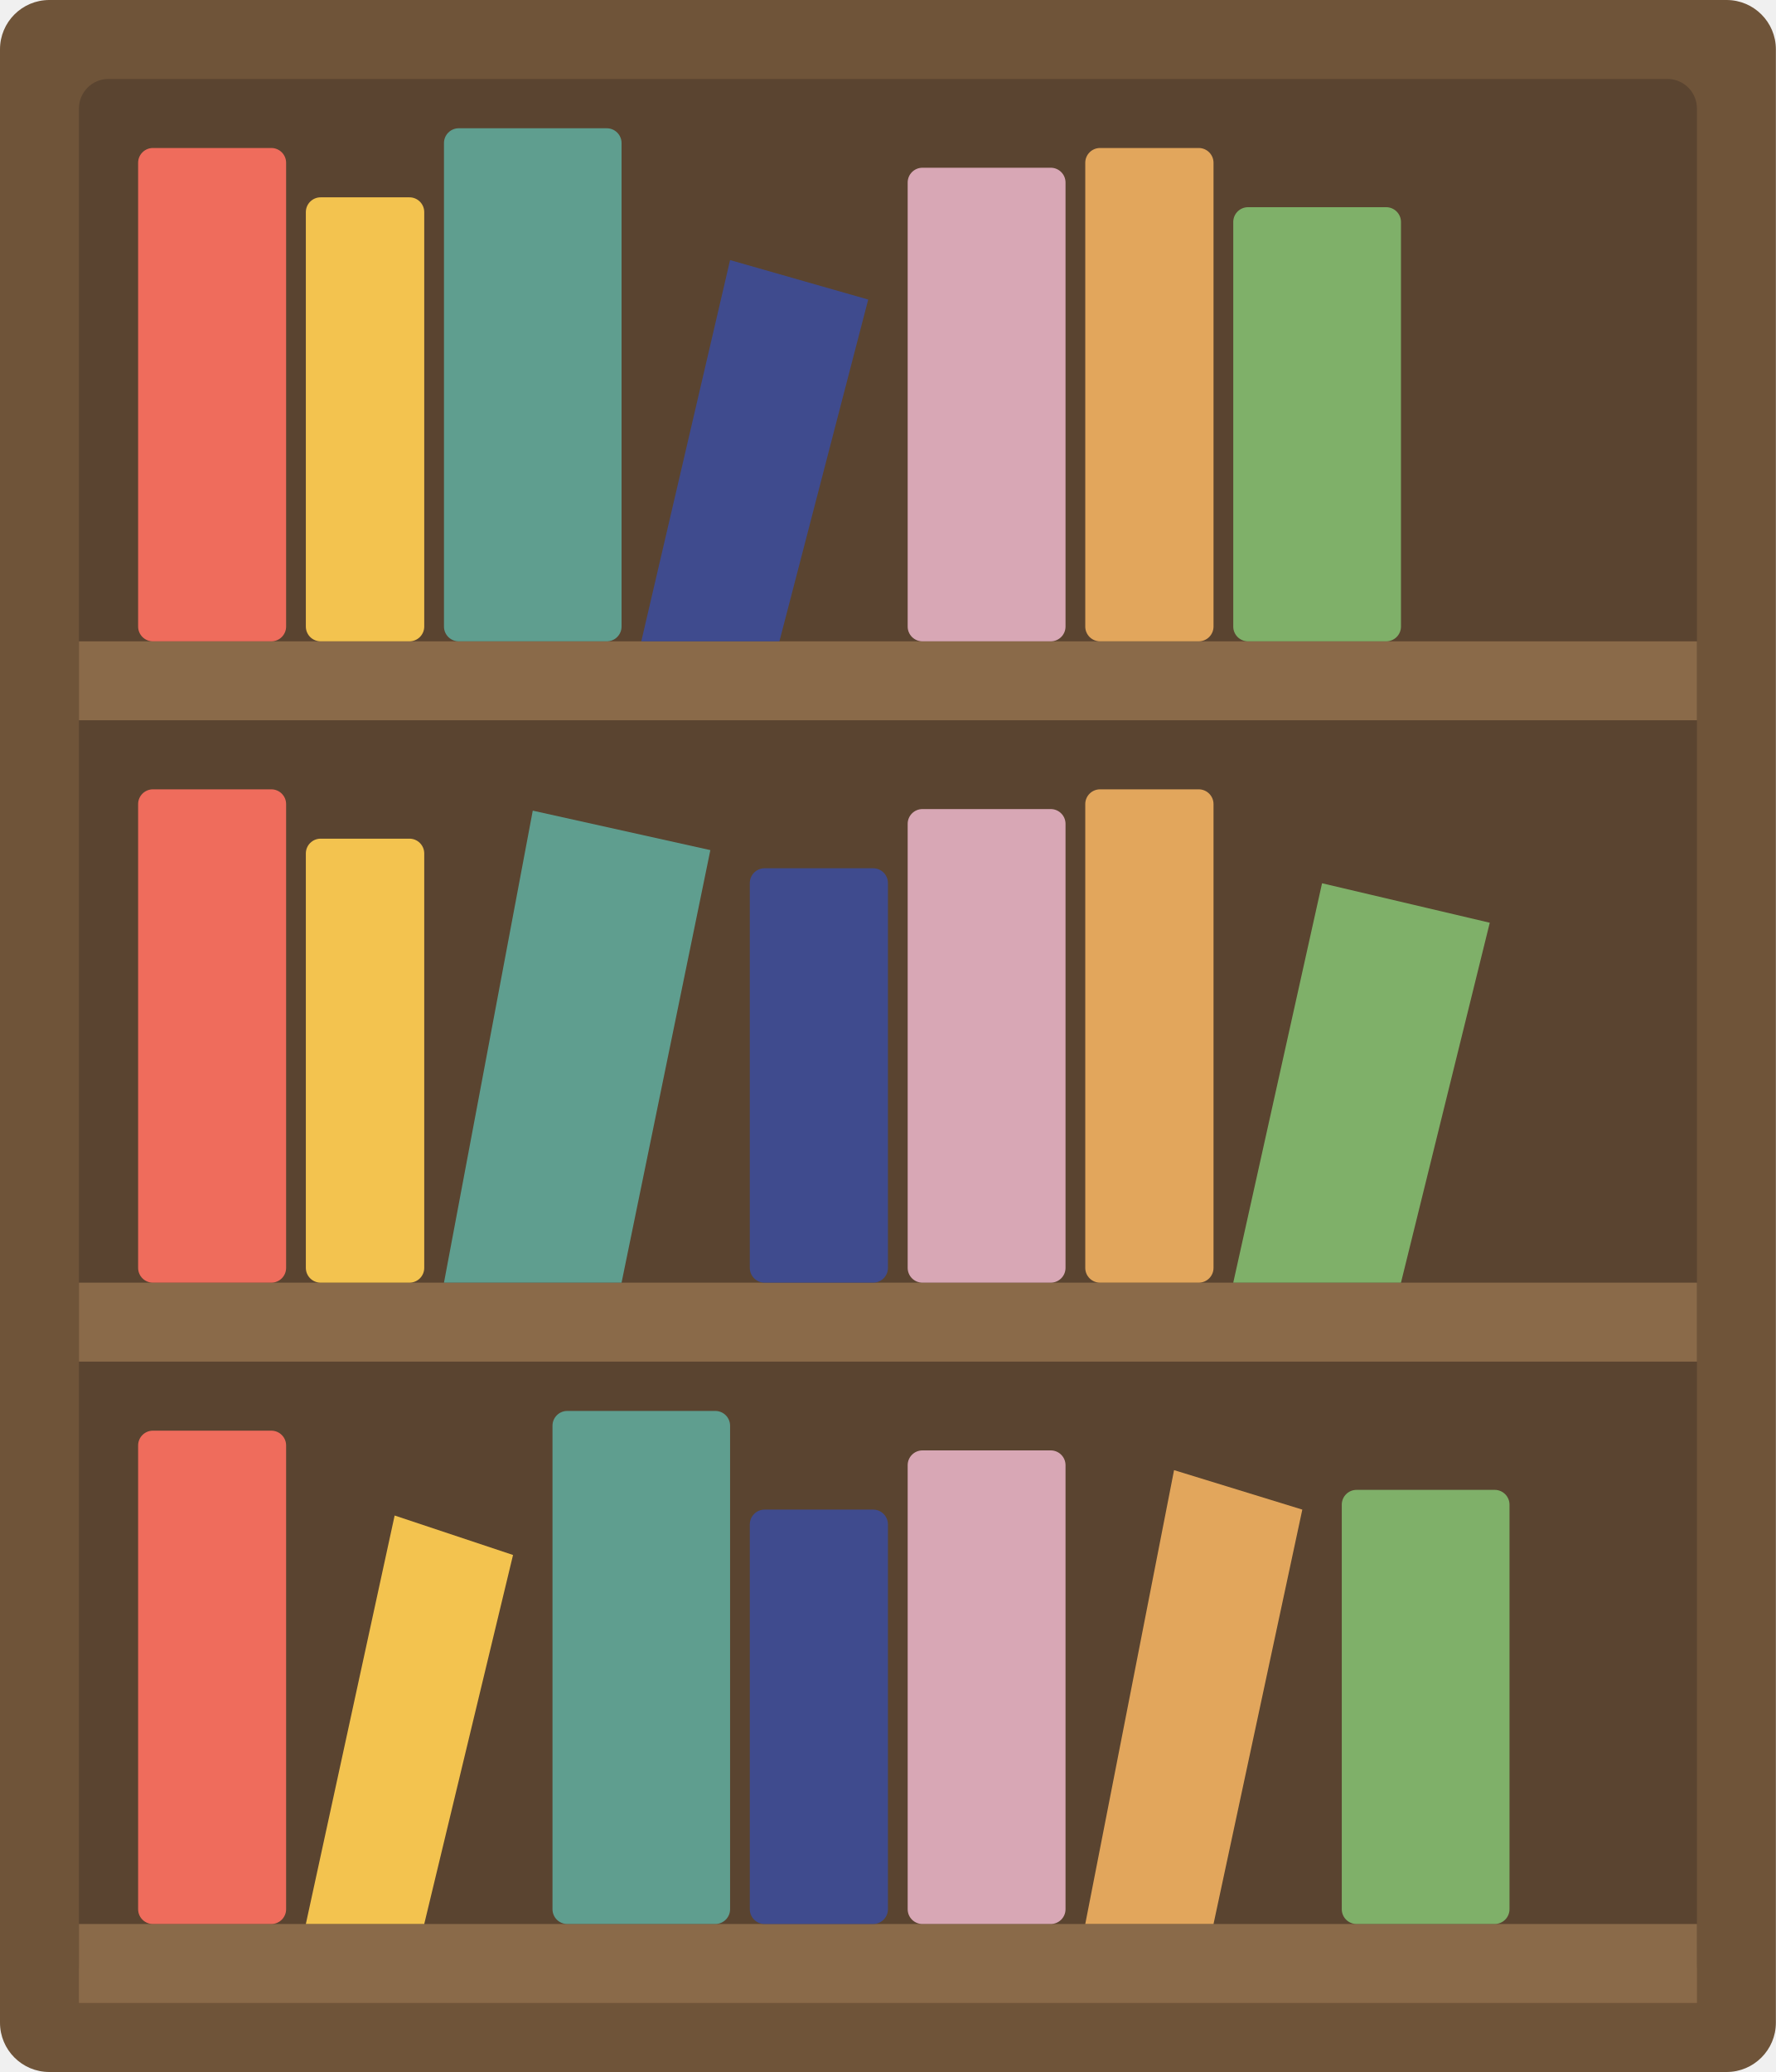
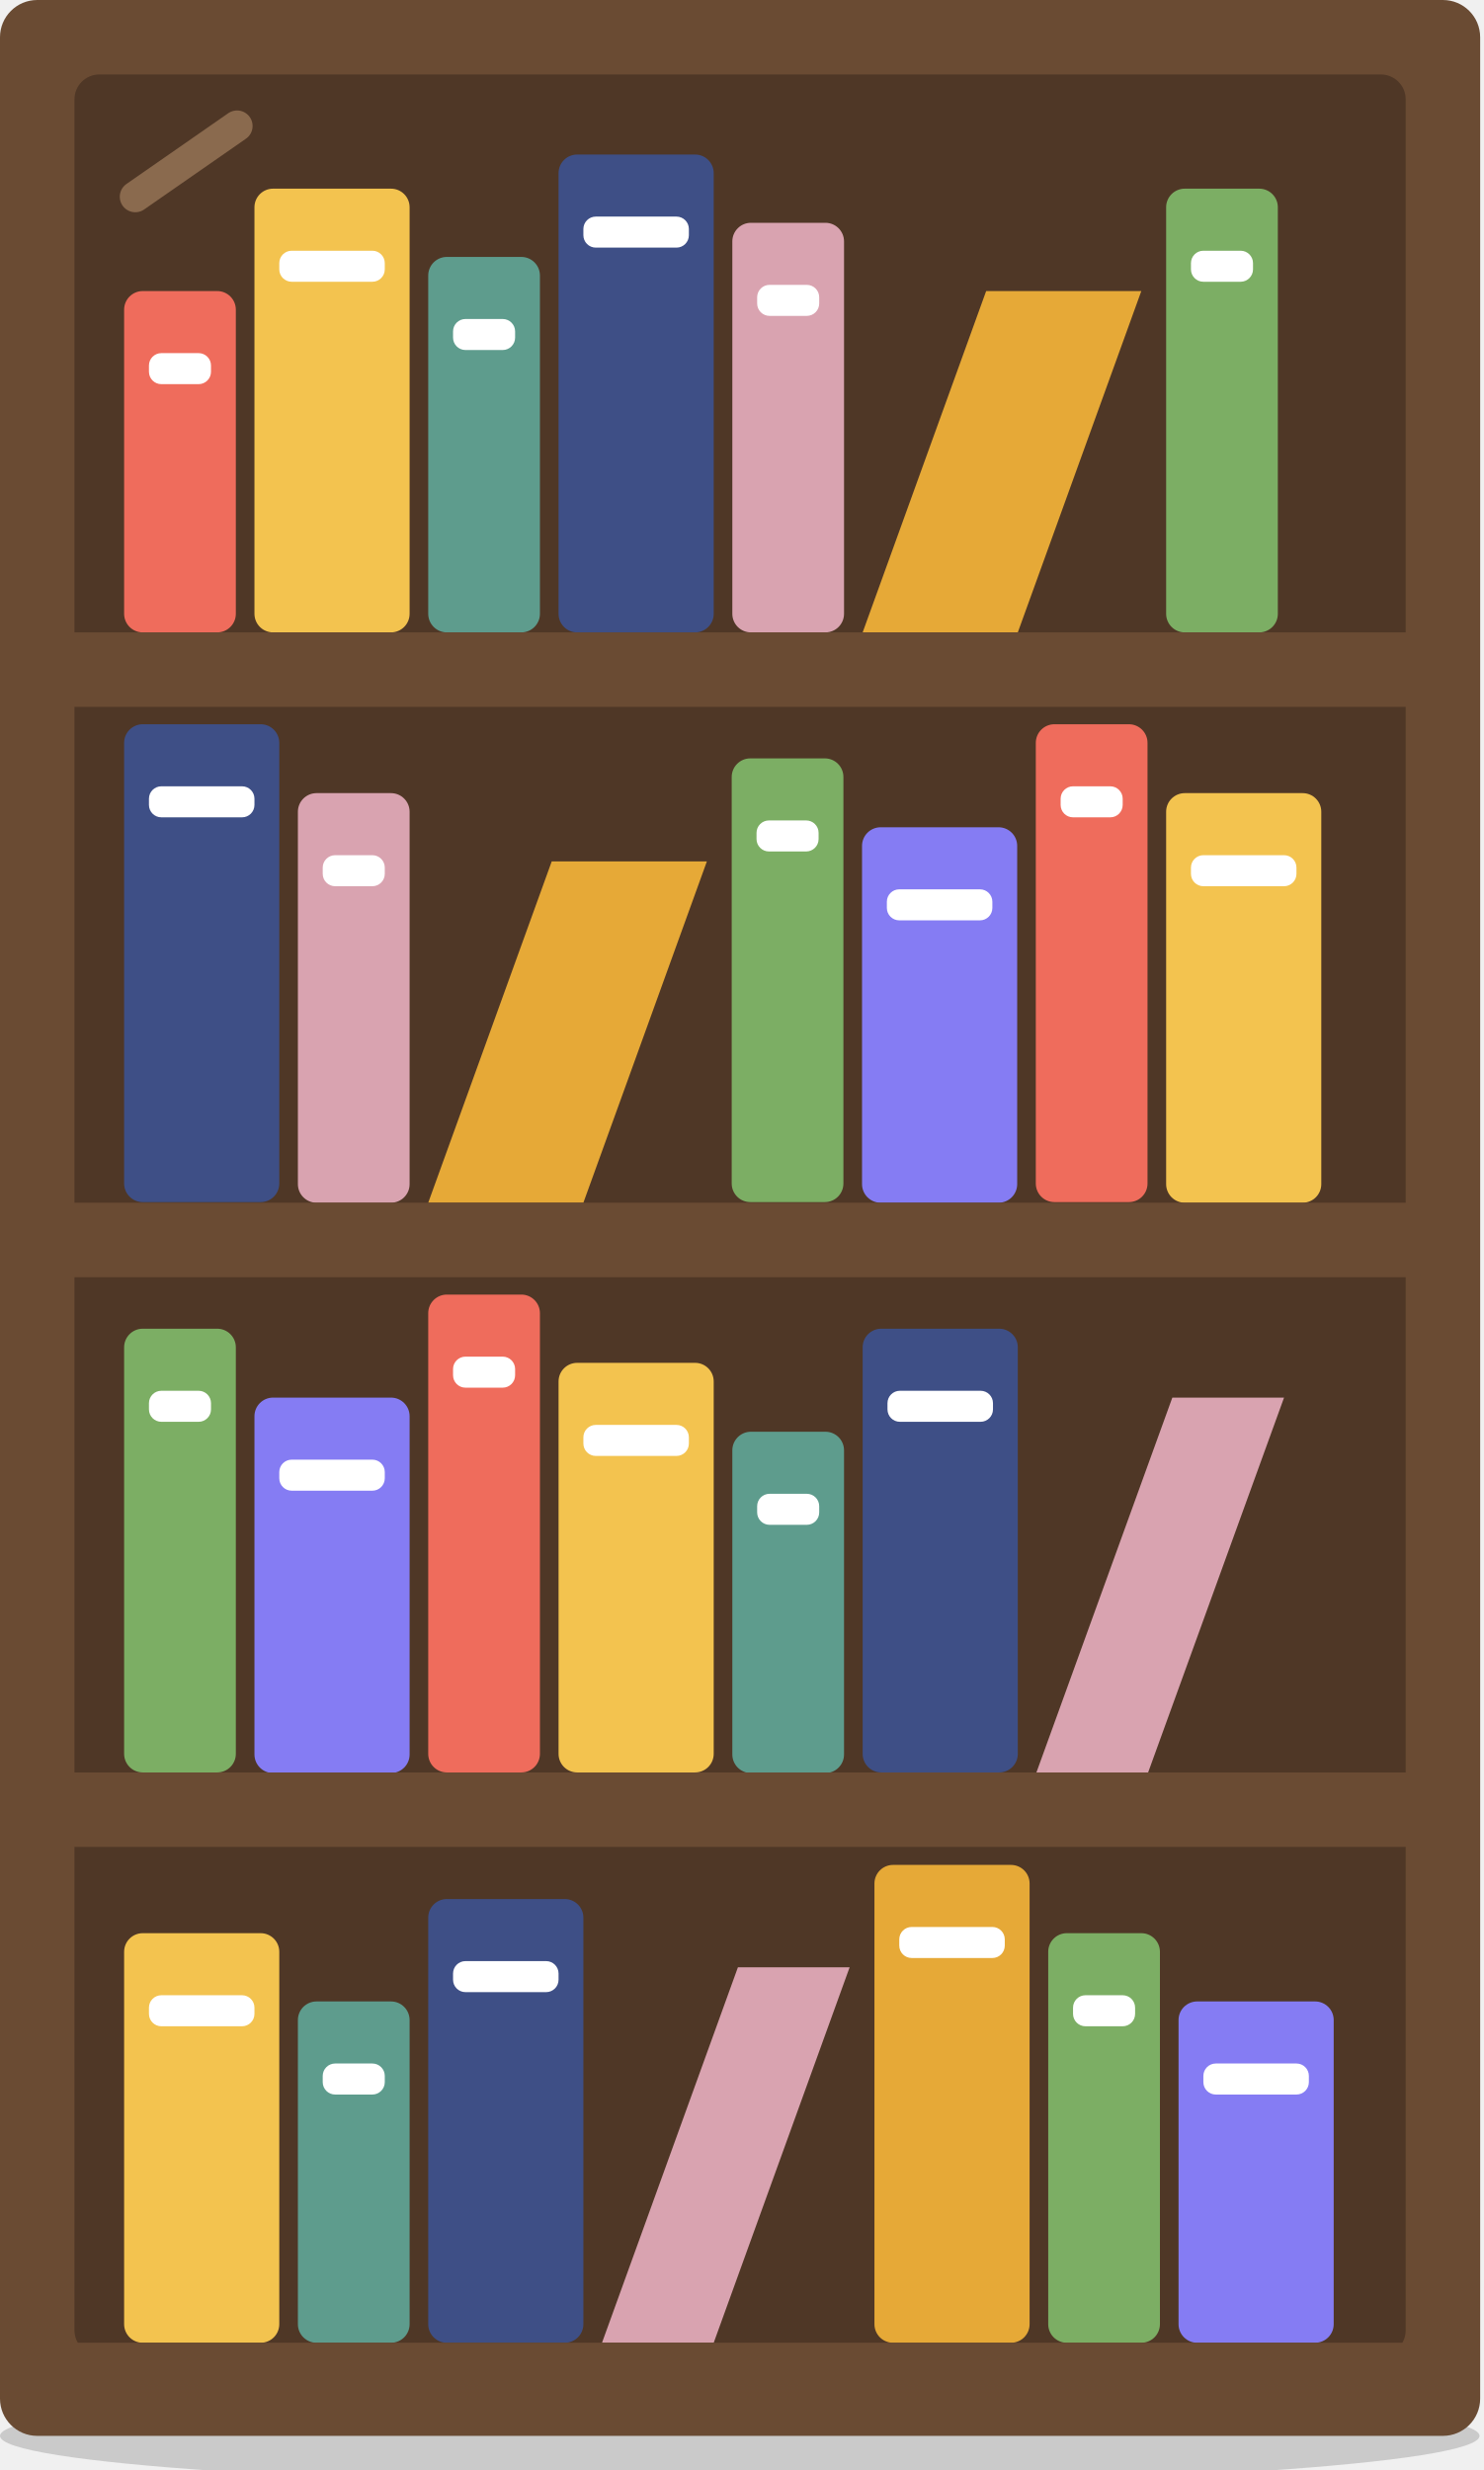
- <svg xmlns="http://www.w3.org/2000/svg" width="360" height="420" viewBox="0 0 360 420">
-   <rect x="0" y="0" width="360" height="420" rx="10" fill="#6f5439" />
-   <rect x="16" y="16" width="328" height="388" rx="6" fill="#5a4430" />
-   <rect x="16" y="130" width="328" height="16" fill="#8a6a49" />
-   <rect x="28" y="30" width="30" height="100" rx="3" fill="#ef6c5c" />
-   <rect x="62" y="40" width="24" height="90" rx="3" fill="#f3c34f" />
-   <rect x="90" y="26" width="36" height="104" rx="3" fill="#5f9e8f" />
-   <path d="M130 130 L148 52.72 L176 60.72 L158 130 Z" fill="#3f4b8e" />
-   <rect x="184" y="34" width="32" height="96" rx="3" fill="#d8a7b5" />
-   <rect x="220" y="30" width="26" height="100" rx="3" fill="#e2a65c" />
-   <rect x="250" y="42" width="34" height="88" rx="3" fill="#7fb069" />
-   <rect x="16" y="260" width="328" height="16" fill="#8a6a49" />
-   <rect x="28" y="160" width="30" height="100" rx="3" fill="#ef6c5c" />
-   <rect x="62" y="170" width="24" height="90" rx="3" fill="#f3c34f" />
-   <path d="M90 260 L108 164.32 L144 172.32 L126 260 Z" fill="#5f9e8f" />
-   <rect x="152" y="176" width="28" height="84" rx="3" fill="#3f4b8e" />
-   <rect x="184" y="164" width="32" height="96" rx="3" fill="#d8a7b5" />
-   <rect x="220" y="160" width="26" height="100" rx="3" fill="#e2a65c" />
-   <path d="M250 260 L268 179.04 L302 187.04 L284 260 Z" fill="#7fb069" />
-   <rect x="16" y="390" width="328" height="16" fill="#8a6a49" />
-   <rect x="28" y="290" width="30" height="100" rx="3" fill="#ef6c5c" />
-   <path d="M62 390 L80 307.2 L104 315.2 L86 390 Z" fill="#f3c34f" />
-   <rect x="112" y="286" width="36" height="104" rx="3" fill="#5f9e8f" />
-   <rect x="152" y="306" width="28" height="84" rx="3" fill="#3f4b8e" />
-   <rect x="184" y="294" width="32" height="96" rx="3" fill="#d8a7b5" />
-   <path d="M220 390 L238 298.0 L264 306.0 L246 390 Z" fill="#e2a65c" />
-   <rect x="272" y="302" width="34" height="88" rx="3" fill="#7fb069" />
+ <svg xmlns="http://www.w3.org/2000/svg" width="239" height="398" viewBox="0 0 239 398">
+   <ellipse cx="119.2" cy="392.5" rx="119.2" ry="8" fill="#000000" fill-opacity="0.16" />
+   <rect x="0" y="0" width="238.5" height="392.5" rx="6" fill="#6a4b33" />
+   <rect x="12" y="12" width="214.5" height="367.5" rx="4" fill="#4f3726" />
+   <rect x="20" y="46.9" width="18" height="55" rx="3" fill="#ef6c5c" />
+   <rect x="24" y="56.9" width="10" height="5" rx="2" fill="#ffffff" />
+   <rect x="41" y="30.4" width="25" height="71.5" rx="3" fill="#f3c34f" />
+   <rect x="45" y="40.4" width="17" height="5" rx="2" fill="#ffffff" />
+   <rect x="69" y="41.4" width="18" height="60.5" rx="3" fill="#5e9c8d" />
+   <rect x="73" y="51.4" width="10" height="5" rx="2" fill="#ffffff" />
+   <rect x="90" y="24.9" width="25" height="77" rx="3" fill="#3e4f86" />
+   <rect x="94" y="34.9" width="17" height="5" rx="2" fill="#ffffff" />
+   <rect x="118" y="35.9" width="18" height="66" rx="3" fill="#d9a3b0" />
+   <rect x="122" y="45.9" width="10" height="5" rx="2" fill="#ffffff" />
+   <path d="M139 101.9 L164 101.9 L183.9 46.9 L158.9 46.9 Z" fill="#e6a937" />
+   <rect x="187.9" y="30.4" width="18" height="71.5" rx="3" fill="#7cae64" />
+   <rect x="191.9" y="40.4" width="10" height="5" rx="2" fill="#ffffff" />
+   <rect x="8" y="101.9" width="222.5" height="12" rx="3" fill="#6a4b33" />
+   <rect x="20" y="116.7" width="25" height="77" rx="3" fill="#3e4f86" />
+   <rect x="24" y="126.7" width="17" height="5" rx="2" fill="#ffffff" />
+   <rect x="48" y="127.8" width="18" height="66" rx="3" fill="#d9a3b0" />
+   <rect x="52" y="137.8" width="10" height="5" rx="2" fill="#ffffff" />
+   <path d="M69 193.8 L94 193.8 L113.9 138.8 L88.9 138.8 Z" fill="#e6a937" />
+   <rect x="117.9" y="122.2" width="18" height="71.5" rx="3" fill="#7cae64" />
+   <rect x="121.9" y="132.2" width="10" height="5" rx="2" fill="#ffffff" />
+   <rect x="138.9" y="133.3" width="25" height="60.5" rx="3" fill="#857cf3" />
+   <rect x="142.9" y="143.3" width="17" height="5" rx="2" fill="#ffffff" />
+   <rect x="166.9" y="116.7" width="18" height="77" rx="3" fill="#ef6c5c" />
+   <rect x="170.9" y="126.7" width="10" height="5" rx="2" fill="#ffffff" />
+   <rect x="187.9" y="127.8" width="25" height="66" rx="3" fill="#f3c34f" />
+   <rect x="191.9" y="137.8" width="17" height="5" rx="2" fill="#ffffff" />
+   <rect x="8" y="193.8" width="222.5" height="12" rx="3" fill="#6a4b33" />
+   <rect x="20" y="214.1" width="18" height="71.5" rx="3" fill="#7cae64" />
+   <rect x="24" y="224.1" width="10" height="5" rx="2" fill="#ffffff" />
+   <rect x="41" y="225.2" width="25" height="60.5" rx="3" fill="#857cf3" />
+   <rect x="45" y="235.2" width="17" height="5" rx="2" fill="#ffffff" />
+   <rect x="69" y="208.6" width="18" height="77" rx="3" fill="#ef6c5c" />
+   <rect x="73" y="218.6" width="10" height="5" rx="2" fill="#ffffff" />
+   <rect x="90" y="219.6" width="25" height="66" rx="3" fill="#f3c34f" />
+   <rect x="94" y="229.6" width="17" height="5" rx="2" fill="#ffffff" />
+   <rect x="118" y="230.7" width="18" height="55" rx="3" fill="#5e9c8d" />
+   <rect x="122" y="240.7" width="10" height="5" rx="2" fill="#ffffff" />
+   <rect x="139" y="214.1" width="25" height="71.5" rx="3" fill="#3e4f86" />
+   <rect x="143" y="224.1" width="17" height="5" rx="2" fill="#ffffff" />
+   <path d="M167 285.6 L185 285.6 L206.9 225.2 L188.9 225.2 Z" fill="#d9a3b0" />
+   <rect x="8" y="285.6" width="222.5" height="12" rx="3" fill="#6a4b33" />
+   <rect x="20" y="311.5" width="25" height="66" rx="3" fill="#f3c34f" />
+   <rect x="24" y="321.5" width="17" height="5" rx="2" fill="#ffffff" />
+   <rect x="48" y="322.5" width="18" height="55" rx="3" fill="#5e9c8d" />
+   <rect x="52" y="332.5" width="10" height="5" rx="2" fill="#ffffff" />
+   <rect x="69" y="306" width="25" height="71.5" rx="3" fill="#3e4f86" />
+   <rect x="73" y="316" width="17" height="5" rx="2" fill="#ffffff" />
+   <path d="M97 377.5 L115 377.5 L136.9 317 L118.9 317 Z" fill="#d9a3b0" />
+   <rect x="140.9" y="300.5" width="25" height="77" rx="3" fill="#e6a937" />
+   <rect x="144.9" y="310.5" width="17" height="5" rx="2" fill="#ffffff" />
+   <rect x="168.9" y="311.5" width="18" height="66" rx="3" fill="#7cae64" />
+   <rect x="172.9" y="321.5" width="10" height="5" rx="2" fill="#ffffff" />
+   <rect x="189.9" y="322.5" width="25" height="55" rx="3" fill="#857cf3" />
+   <rect x="193.9" y="332.5" width="17" height="5" rx="2" fill="#ffffff" />
+   <rect x="8" y="377.5" width="222.5" height="12" rx="3" fill="#6a4b33" />
+   <path d="M21.8 31.7 L38.2 20.3" fill="none" stroke="#8a6a4e" stroke-width="5" stroke-linecap="round" stroke-linejoin="round" />
</svg>
